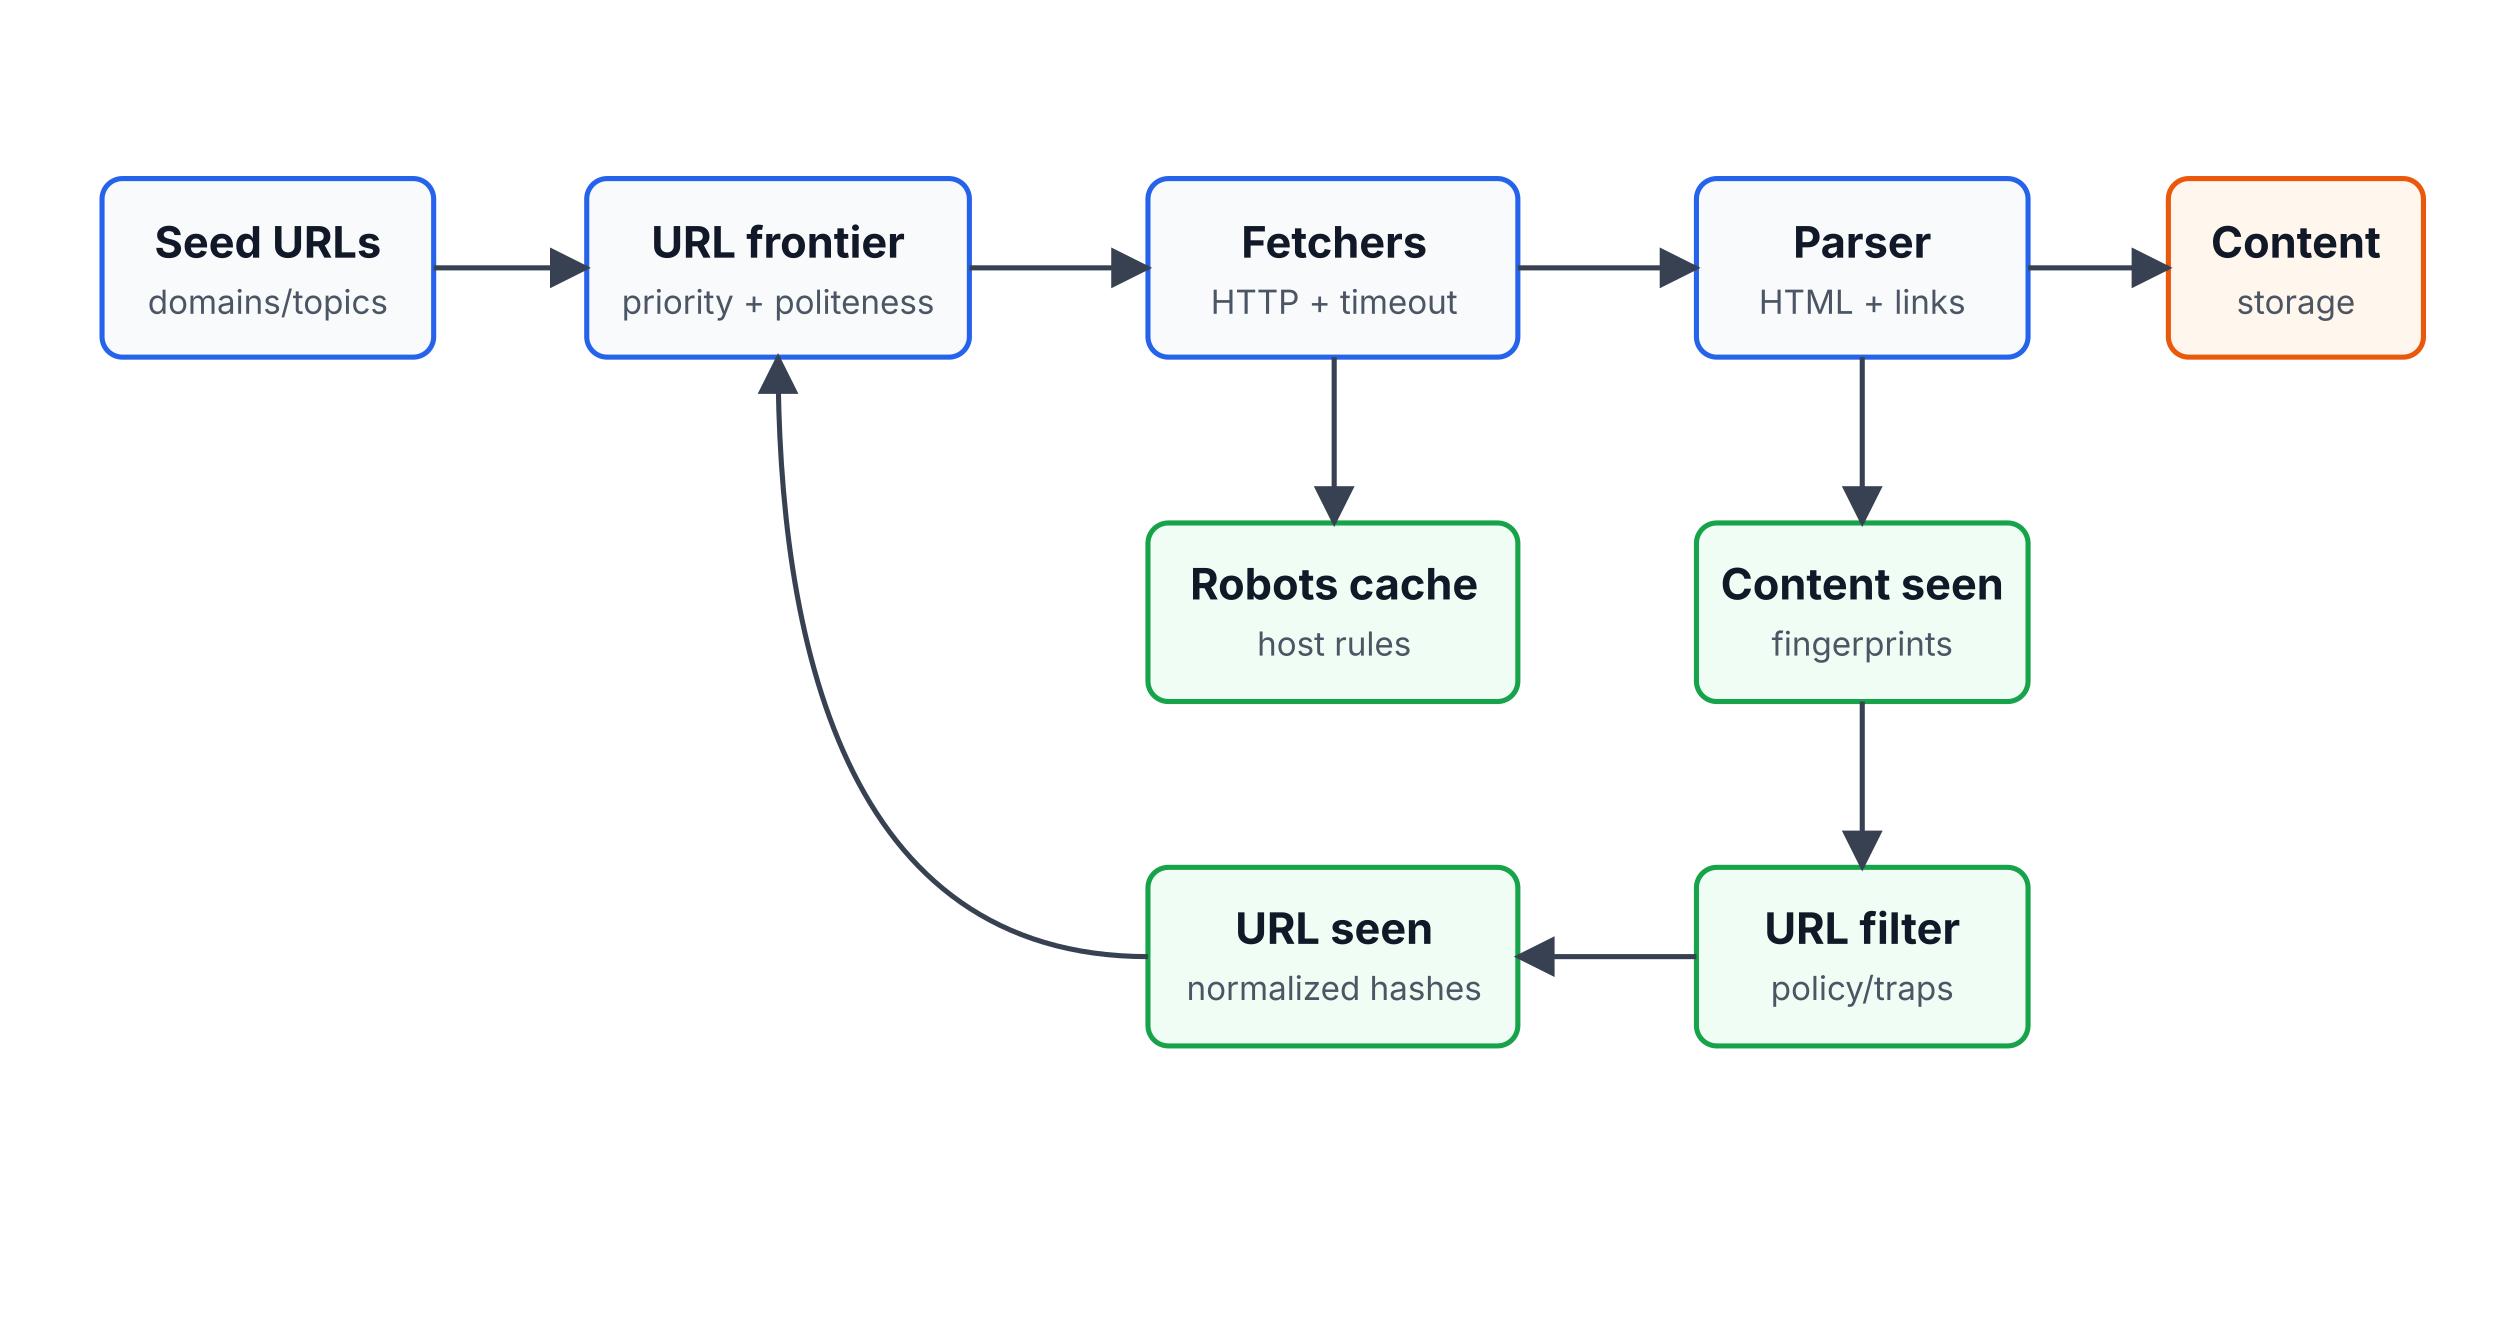
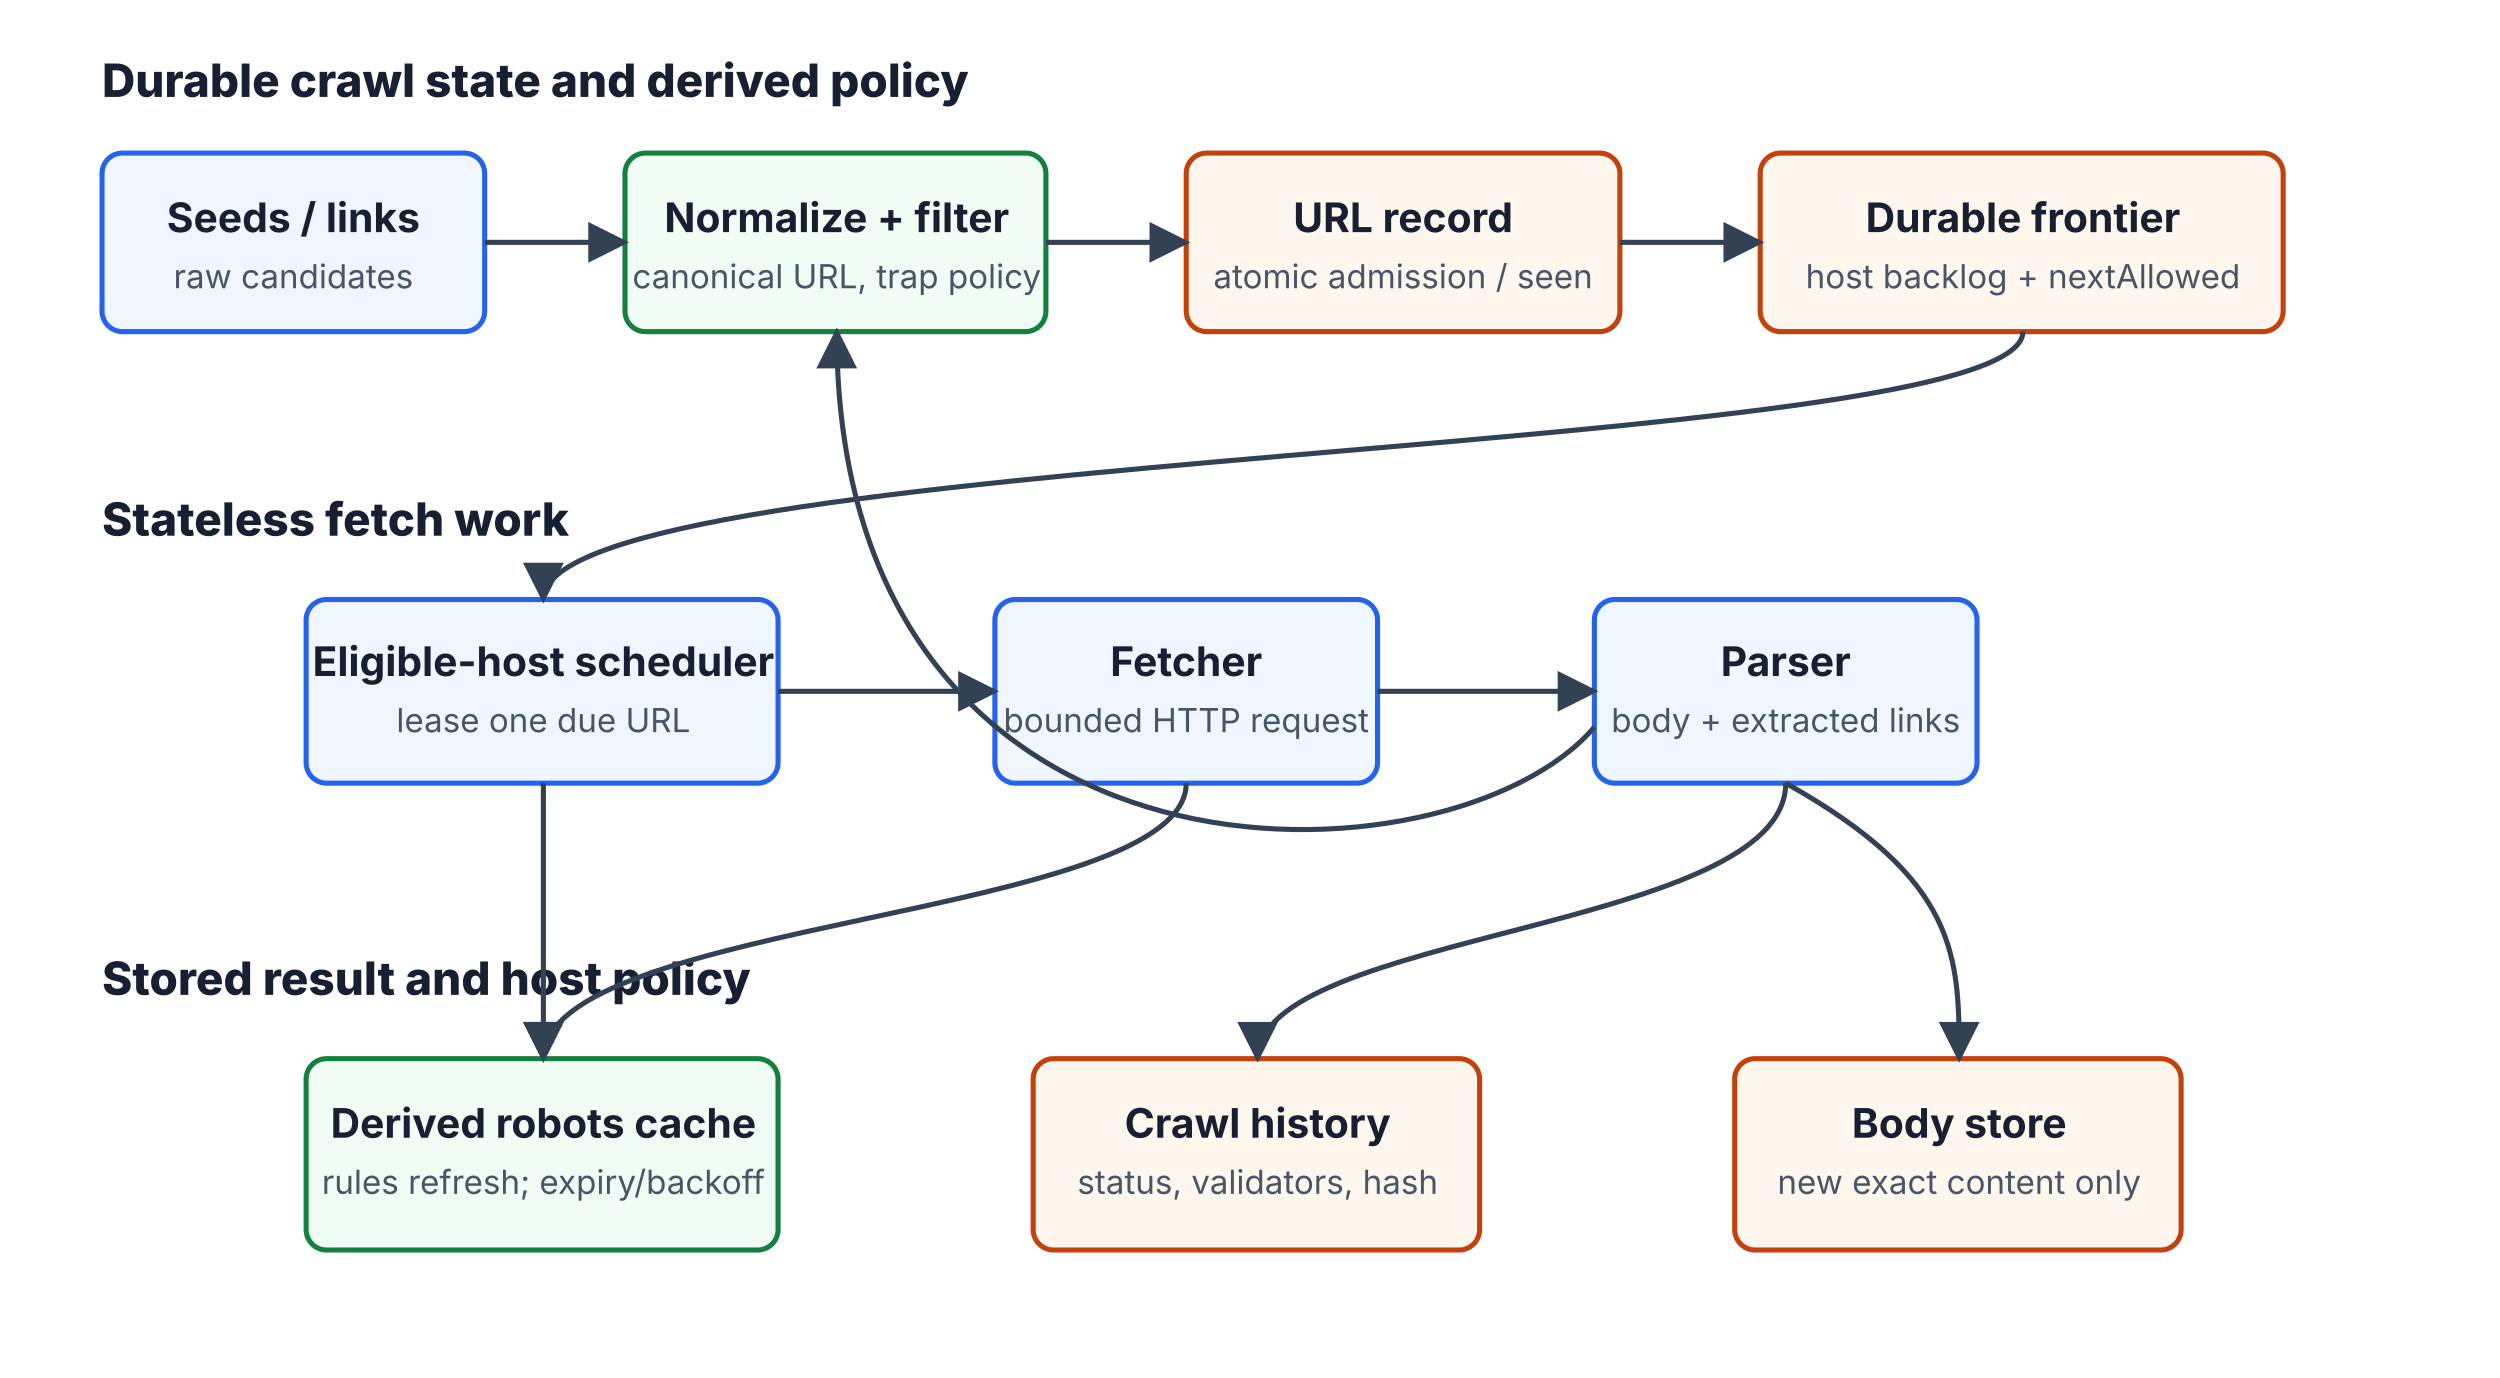
- <svg xmlns="http://www.w3.org/2000/svg" width="980" height="520" viewBox="0 0 980 520" role="img" aria-labelledby="title desc">
+ <svg xmlns="http://www.w3.org/2000/svg" width="980" height="540" viewBox="0 0 980 540" role="img" aria-labelledby="title desc">
  <defs>
    <marker id="arrow" viewBox="0 0 10 10" refX="9" refY="5" markerWidth="8" markerHeight="8" orient="auto-start-reverse">
-       <path d="M 0 0 L 10 5 L 0 10 z" fill="#374151" />
+       <path d="M0 0 L10 5 L0 10z" fill="#334155" />
    </marker>
-     <style>
-       text { font-family: Inter, Arial, sans-serif; fill: #111827; }
-       .box { fill: #f8fafc; stroke: #2563eb; stroke-width: 2; rx: 8; }
-       .store { fill: #fff7ed; stroke: #ea580c; stroke-width: 2; rx: 8; }
-       .safe { fill: #f0fdf4; stroke: #16a34a; stroke-width: 2; rx: 8; }
-       .line { stroke: #374151; stroke-width: 2; fill: none; marker-end: url(#arrow); }
-       .label { font-size: 17px; font-weight: 700; }
-       .small { font-size: 13px; fill: #4b5563; }
-     </style>
+     <style>text{font-family:Inter,Arial,sans-serif;fill:#172033}.work{fill:#eff6ff;stroke:#2563eb;stroke-width:2;rx:8}.durable{fill:#fff7ed;stroke:#c2410c;stroke-width:2;rx:8}.policy{fill:#f0fdf4;stroke:#15803d;stroke-width:2;rx:8}.line{stroke:#334155;stroke-width:2;fill:none;marker-end:url(#arrow)}.label{font-size:16px;font-weight:700}.small{font-size:13px;fill:#475569}.section{font-size:18px;font-weight:800}</style>
  </defs>
-   <rect x="40" y="70" width="130" height="70" class="box" />
-   <text x="105" y="101" text-anchor="middle" class="label">Seed URLs</text>
-   <text x="105" y="123" text-anchor="middle" class="small">domains/topics</text>
-   <rect x="230" y="70" width="150" height="70" class="box" />
-   <text x="305" y="101" text-anchor="middle" class="label">URL frontier</text>
-   <text x="305" y="123" text-anchor="middle" class="small">priority + politeness</text>
-   <rect x="450" y="70" width="145" height="70" class="box" />
-   <text x="523" y="101" text-anchor="middle" class="label">Fetchers</text>
-   <text x="523" y="123" text-anchor="middle" class="small">HTTP + timeout</text>
-   <rect x="665" y="70" width="130" height="70" class="box" />
-   <text x="730" y="101" text-anchor="middle" class="label">Parser</text>
-   <text x="730" y="123" text-anchor="middle" class="small">HTML + links</text>
-   <rect x="850" y="70" width="100" height="70" class="store" />
-   <text x="900" y="101" text-anchor="middle" class="label">Content</text>
-   <text x="900" y="123" text-anchor="middle" class="small">storage</text>
-   <rect x="450" y="205" width="145" height="70" class="safe" />
-   <text x="523" y="235" text-anchor="middle" class="label">Robots cache</text>
-   <text x="523" y="257" text-anchor="middle" class="small">host rules</text>
-   <rect x="665" y="205" width="130" height="70" class="safe" />
-   <text x="730" y="235" text-anchor="middle" class="label">Content seen</text>
-   <text x="730" y="257" text-anchor="middle" class="small">fingerprints</text>
-   <rect x="665" y="340" width="130" height="70" class="safe" />
-   <text x="730" y="370" text-anchor="middle" class="label">URL filter</text>
-   <text x="730" y="392" text-anchor="middle" class="small">policy/traps</text>
-   <rect x="450" y="340" width="145" height="70" class="safe" />
-   <text x="523" y="370" text-anchor="middle" class="label">URL seen</text>
-   <text x="523" y="392" text-anchor="middle" class="small">normalized hashes</text>
-   <path d="M 170 105 L 230 105" class="line" />
-   <path d="M 380 105 L 450 105" class="line" />
-   <path d="M 595 105 L 665 105" class="line" />
-   <path d="M 795 105 L 850 105" class="line" />
-   <path d="M 523 140 L 523 205" class="line" />
-   <path d="M 730 140 L 730 205" class="line" />
-   <path d="M 730 275 L 730 340" class="line" />
-   <path d="M 665 375 L 595 375" class="line" />
-   <path d="M 450 375 C 330 375 305 250 305 140" class="line" />
+   <text x="40" y="38" class="section">Durable crawl state and derived policy</text>
+   <rect x="40" y="60" width="150" height="70" class="work" />
+   <text x="115" y="91" text-anchor="middle" class="label">Seeds / links</text>
+   <text x="115" y="113" text-anchor="middle" class="small">raw candidates</text>
+   <rect x="245" y="60" width="165" height="70" class="policy" />
+   <text x="328" y="91" text-anchor="middle" class="label">Normalize + filter</text>
+   <text x="328" y="113" text-anchor="middle" class="small">canonical URL, trap policy</text>
+   <rect x="465" y="60" width="170" height="70" class="durable" />
+   <text x="550" y="91" text-anchor="middle" class="label">URL record</text>
+   <text x="550" y="113" text-anchor="middle" class="small">atomic admission / seen</text>
+   <rect x="690" y="60" width="205" height="70" class="durable" />
+   <text x="793" y="91" text-anchor="middle" class="label">Durable frontier</text>
+   <text x="793" y="113" text-anchor="middle" class="small">host backlog + nextAllowed</text>
+   <path d="M190 95 L245 95" class="line" />
+   <path d="M410 95 L465 95" class="line" />
+   <path d="M635 95 L690 95" class="line" />
+   <text x="40" y="210" class="section">Stateless fetch work</text>
+   <rect x="120" y="235" width="185" height="72" class="work" />
+   <text x="213" y="265" text-anchor="middle" class="label">Eligible-host scheduler</text>
+   <text x="213" y="287" text-anchor="middle" class="small">lease one due URL</text>
+   <rect x="390" y="235" width="150" height="72" class="work" />
+   <text x="465" y="265" text-anchor="middle" class="label">Fetcher</text>
+   <text x="465" y="287" text-anchor="middle" class="small">bounded HTTP request</text>
+   <rect x="625" y="235" width="150" height="72" class="work" />
+   <text x="700" y="265" text-anchor="middle" class="label">Parser</text>
+   <text x="700" y="287" text-anchor="middle" class="small">body + extracted links</text>
+   <path d="M793 130 C793 180 213 175 213 235" class="line" />
+   <path d="M305 271 L390 271" class="line" />
+   <path d="M540 271 L625 271" class="line" />
+   <text x="40" y="390" class="section">Stored result and host policy</text>
+   <rect x="120" y="415" width="185" height="75" class="policy" />
+   <text x="213" y="446" text-anchor="middle" class="label">Derived robots cache</text>
+   <text x="213" y="468" text-anchor="middle" class="small">rules refresh; expiry/backoff</text>
+   <rect x="405" y="415" width="175" height="75" class="durable" />
+   <text x="493" y="446" text-anchor="middle" class="label">Crawl history</text>
+   <text x="493" y="468" text-anchor="middle" class="small">status, validators, hash</text>
+   <rect x="680" y="415" width="175" height="75" class="durable" />
+   <text x="768" y="446" text-anchor="middle" class="label">Body store</text>
+   <text x="768" y="468" text-anchor="middle" class="small">new exact content only</text>
+   <path d="M213 307 L213 415" class="line" />
+   <path d="M465 307 C465 360 213 360 213 415" class="line" />
+   <path d="M700 307 C700 365 493 365 493 415" class="line" />
+   <path d="M700 307 C768 345 768 375 768 415" class="line" />
+   <path d="M625 285 C570 350 328 360 328 130" class="line" />
</svg>
